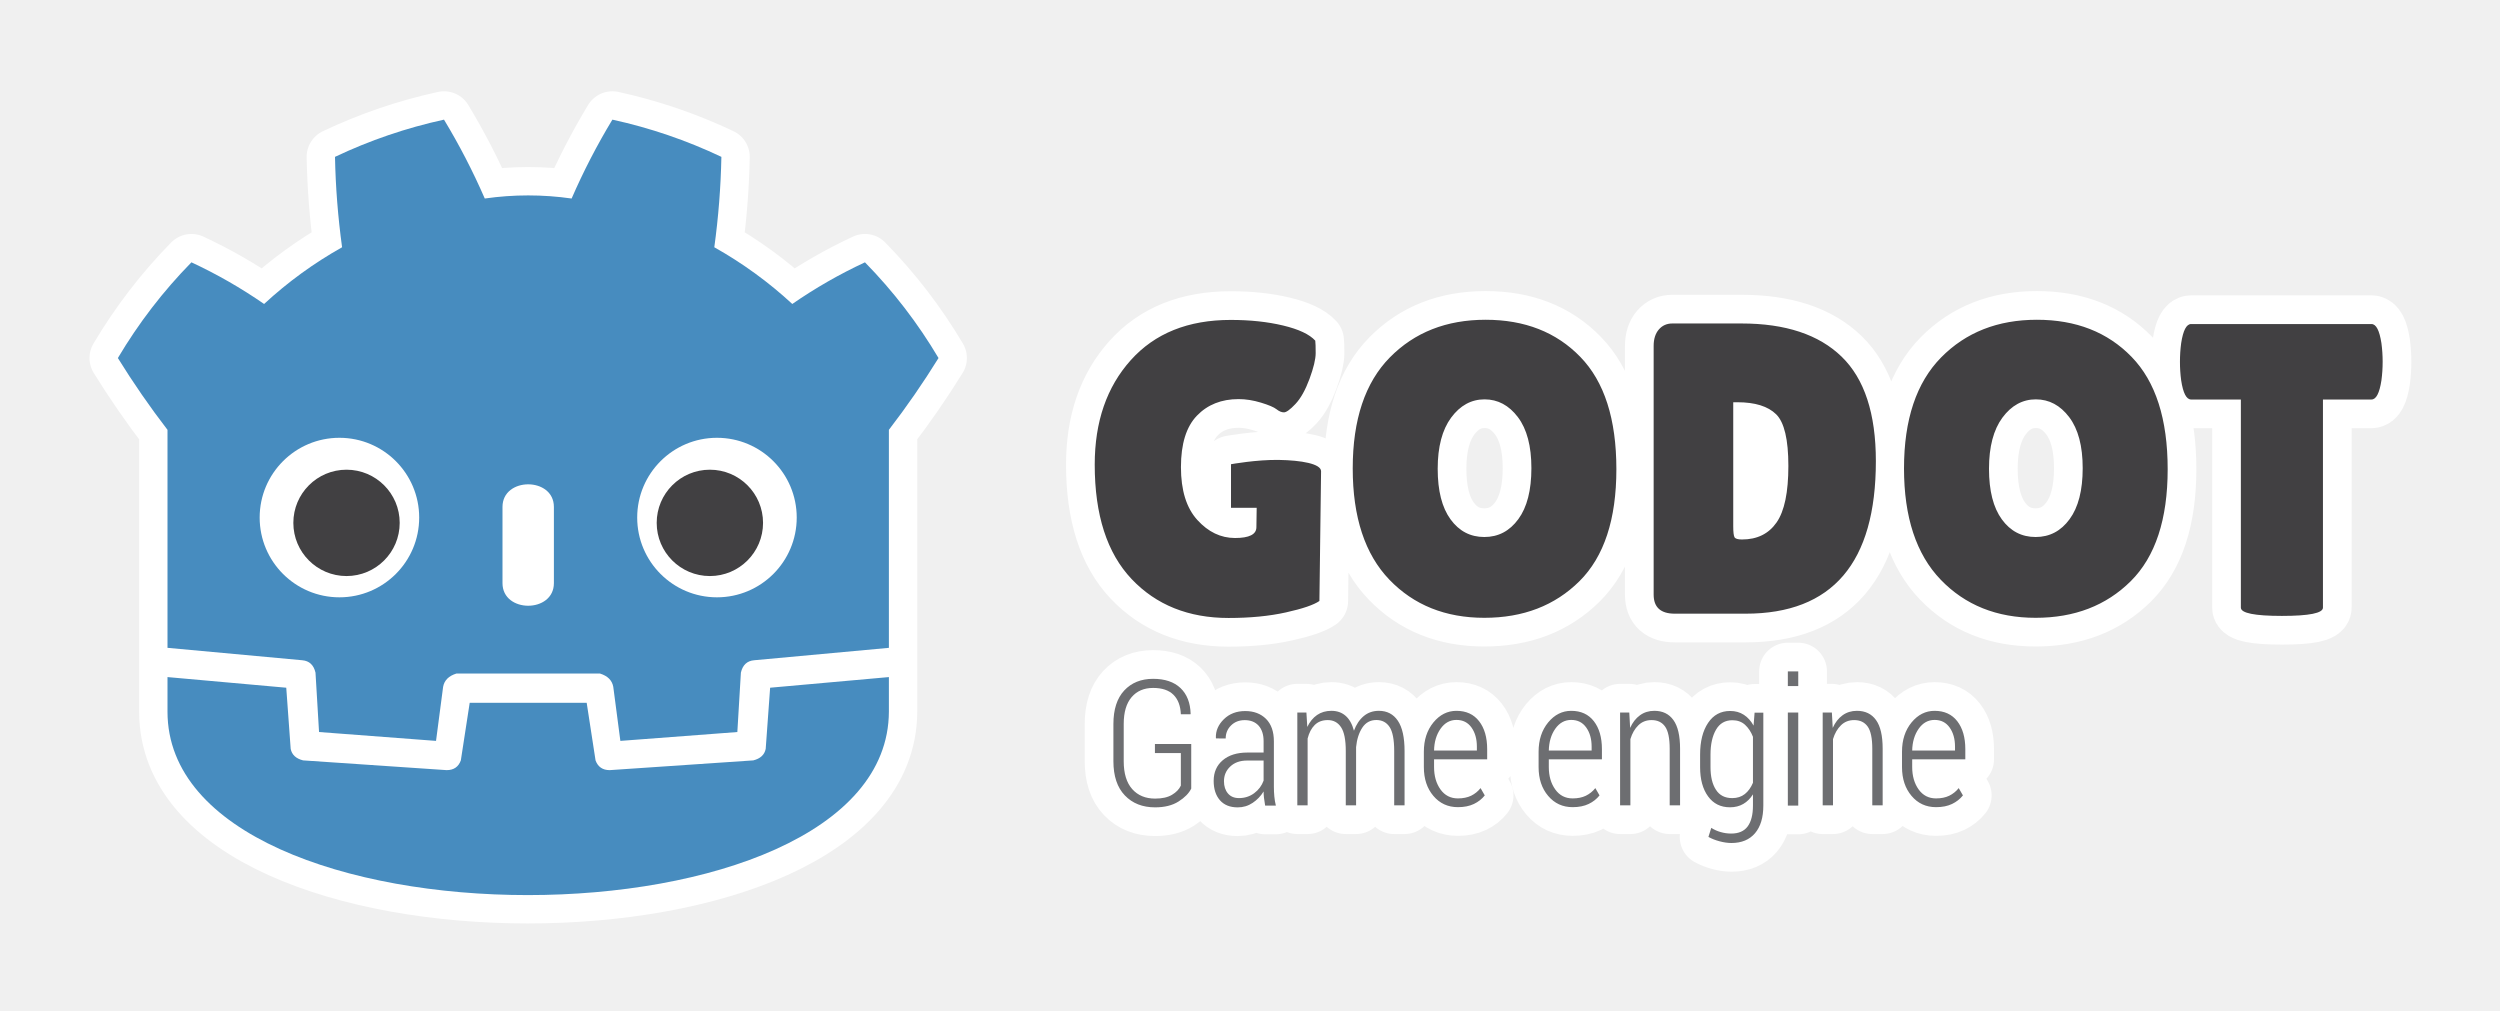
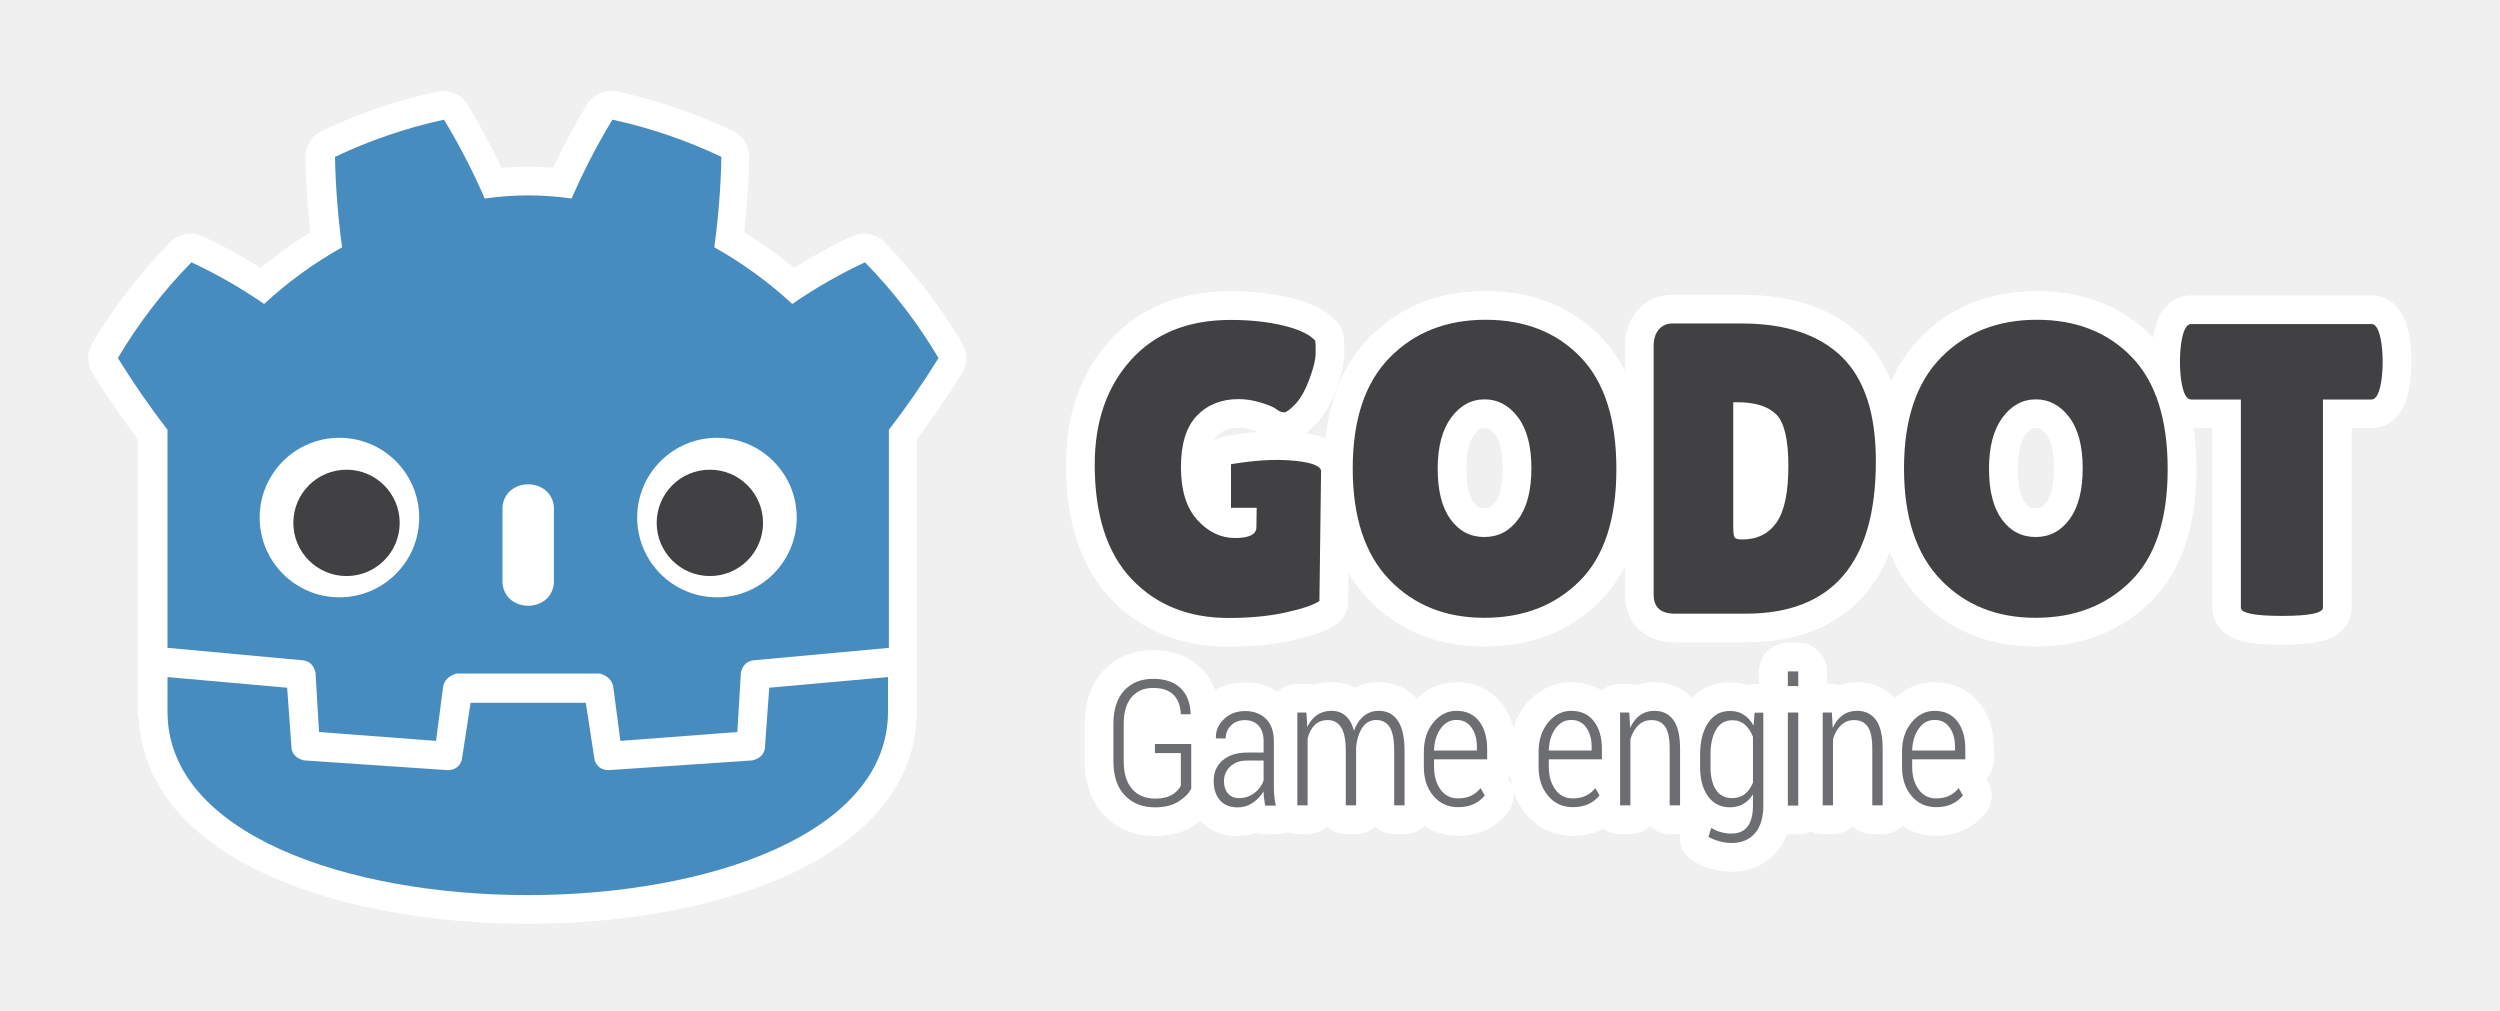
<svg xmlns="http://www.w3.org/2000/svg" width="1024" height="414" viewBox="0 0 1024 414">
-   <path stroke="#fff" stroke-width="23.5" stroke-linejoin="round" d="M523.82 188.382c-9.142-.142-19.603 1.764-19.603 1.764v17.842h10.52l-.117 7.953c0 2.946-2.92 4.427-8.747 4.427-5.831 0-10.982-2.47-15.45-7.395-4.48-4.932-6.708-12.141-6.708-21.64 0-9.519 2.176-16.537 6.536-21.065 4.35-4.524 10.05-6.794 17.064-6.794 2.946 0 5.996.476 9.168 1.445 3.174.962 5.293 1.863 6.375 2.707 1.072.867 2.09 1.277 3.056 1.277.96 0 2.513-1.122 4.66-3.392 2.153-2.263 4.082-5.693 5.782-10.267 1.694-4.598 2.543-8.122 2.543-10.621 0-2.48-.054-4.19-.164-5.092-2.379-2.603-6.767-4.666-13.168-6.2-6.39-1.53-13.552-2.289-21.476-2.289-17.438 0-31.073 5.49-40.92 16.47-9.855 10.982-14.773 25.24-14.773 42.79 0 20.607 5.035 36.227 15.103 46.868 10.085 10.64 23.327 15.953 39.743 15.953 8.827 0 16.664-.76 23.51-2.289 6.853-1.523 11.41-3.088 13.676-4.67l.68-53.137c0-3.087-8.149-4.488-17.29-4.645zm84.247-24.804c-5.431 0-9.98 2.496-13.671 7.47-3.672 4.98-5.517 11.969-5.517 20.963 0 9.013 1.754 15.914 5.27 20.722 3.508 4.823 8.117 7.225 13.835 7.225 5.715 0 10.358-2.432 13.924-7.313q5.351-7.293 5.353-20.884c0-9.054-1.846-16.023-5.524-20.89q-5.51-7.292-13.67-7.293m-.083 89.477c-15.9 0-28.868-5.203-38.89-15.61q-15.016-15.624-15.017-45.592c0-19.992 5.063-35.128 15.191-45.435 10.131-10.293 23.209-15.444 39.228-15.444 16.016 0 28.954 5.058 38.795 15.204 9.858 10.126 14.778 25.477 14.778 46.009 0 20.546-5.034 35.828-15.114 45.856-10.08 10.008-23.062 15.012-38.971 15.012m101.95-88.298v50.788c0 2.37.176 3.866.515 4.493.337.624 1.358.937 3.052.937 6.232 0 10.954-2.328 14.181-6.97 3.235-4.636 4.835-12.356 4.835-23.168 0-10.817-1.674-17.865-5-21.139-3.344-3.283-8.64-4.94-15.884-4.94zm-32.599 78.798V141.681c0-2.832.704-5.067 2.126-6.724 1.413-1.632 3.25-2.461 5.521-2.461h28.357c17.994 0 31.664 4.54 40.994 13.597 9.347 9.054 14.02 23.31 14.02 42.784 0 41.66-17.778 62.486-53.326 62.486h-29.03c-5.769 0-8.662-2.597-8.662-7.808m156.544-79.977c-5.432 0-9.994 2.496-13.678 7.47q-5.507 7.471-5.508 20.963c0 9.013 1.758 15.914 5.262 20.722 3.505 4.823 8.119 7.225 13.837 7.225 5.717 0 10.363-2.432 13.924-7.313q5.354-7.293 5.355-20.884c0-9.054-1.843-16.023-5.522-20.89-3.68-4.861-8.23-7.293-13.67-7.293m-.087 89.477q-23.86 0-38.88-15.61-15.03-15.624-15.03-45.592c0-19.992 5.065-35.128 15.191-45.435 10.139-10.293 23.209-15.444 39.233-15.444 16.02 0 28.946 5.058 38.8 15.204 9.85 10.126 14.772 25.477 14.772 46.009 0 20.546-5.037 35.828-15.115 45.856-10.076 10.008-23.07 15.012-38.971 15.012m117.69-4.17c0 2.251-5.597 3.392-16.809 3.392-11.202 0-16.815-1.141-16.815-3.392v-85.248h-20.371c-1.928 0-3.286-2.597-4.077-7.818a56 56 0 0 1-.501-7.636c0-2.592.162-5.146.501-7.636.79-5.205 2.15-7.823 4.077-7.823h73.864c1.924 0 3.277 2.617 4.078 7.823.333 2.49.505 5.043.505 7.636 0 2.608-.172 5.152-.505 7.637-.8 5.22-2.154 7.817-4.078 7.817h-19.87z" />
-   <path fill="#414042" d="M523.82 188.382c-9.142-.142-19.603 1.764-19.603 1.764v17.842h10.52l-.117 7.953c0 2.946-2.92 4.427-8.747 4.427-5.831 0-10.982-2.47-15.45-7.395-4.48-4.932-6.708-12.141-6.708-21.64 0-9.519 2.176-16.537 6.536-21.065 4.35-4.524 10.05-6.794 17.064-6.794 2.946 0 5.996.476 9.168 1.445 3.174.962 5.293 1.863 6.375 2.707 1.072.867 2.09 1.277 3.056 1.277.96 0 2.513-1.122 4.66-3.392 2.153-2.263 4.082-5.693 5.782-10.267 1.694-4.598 2.543-8.122 2.543-10.621 0-2.48-.054-4.19-.164-5.092-2.379-2.603-6.767-4.666-13.168-6.2-6.39-1.53-13.552-2.289-21.476-2.289-17.438 0-31.073 5.49-40.92 16.47-9.855 10.982-14.773 25.24-14.773 42.79 0 20.607 5.035 36.227 15.103 46.868 10.085 10.64 23.327 15.953 39.743 15.953 8.827 0 16.664-.76 23.51-2.289 6.853-1.523 11.41-3.088 13.676-4.67l.68-53.137c0-3.087-8.149-4.488-17.29-4.645m84.247-24.804c-5.431 0-9.98 2.496-13.671 7.47-3.672 4.98-5.517 11.969-5.517 20.963 0 9.013 1.754 15.914 5.27 20.722 3.508 4.823 8.117 7.225 13.835 7.225 5.715 0 10.358-2.432 13.924-7.313q5.351-7.293 5.353-20.884c0-9.054-1.846-16.023-5.524-20.89q-5.51-7.292-13.67-7.293m-.083 89.477c-15.9 0-28.868-5.203-38.89-15.61q-15.016-15.624-15.017-45.592c0-19.992 5.063-35.128 15.191-45.435 10.131-10.293 23.209-15.444 39.228-15.444 16.016 0 28.954 5.058 38.795 15.204 9.858 10.126 14.778 25.477 14.778 46.009 0 20.546-5.034 35.828-15.114 45.856-10.08 10.008-23.062 15.012-38.971 15.012m101.95-88.298v50.788c0 2.37.176 3.866.515 4.493.337.624 1.358.937 3.052.937 6.232 0 10.954-2.328 14.181-6.97 3.235-4.636 4.835-12.356 4.835-23.168 0-10.817-1.674-17.865-5-21.139-3.344-3.283-8.64-4.94-15.884-4.94zm-32.599 78.798V141.681c0-2.832.704-5.067 2.126-6.724 1.413-1.632 3.25-2.461 5.521-2.461h28.357c17.994 0 31.664 4.54 40.994 13.597 9.347 9.054 14.02 23.31 14.02 42.784 0 41.66-17.778 62.486-53.326 62.486h-29.03c-5.769 0-8.662-2.597-8.662-7.808m156.544-79.977c-5.432 0-9.994 2.496-13.678 7.47q-5.507 7.471-5.508 20.963c0 9.013 1.758 15.914 5.262 20.722 3.505 4.823 8.119 7.225 13.837 7.225 5.717 0 10.363-2.432 13.924-7.313q5.354-7.293 5.355-20.884c0-9.054-1.843-16.023-5.522-20.89-3.68-4.861-8.23-7.293-13.67-7.293m-.087 89.477q-23.86 0-38.88-15.61-15.03-15.624-15.03-45.592c0-19.992 5.065-35.128 15.191-45.435 10.139-10.293 23.209-15.444 39.233-15.444 16.02 0 28.946 5.058 38.8 15.204 9.85 10.126 14.772 25.477 14.772 46.009 0 20.546-5.037 35.828-15.115 45.856-10.076 10.008-23.07 15.012-38.971 15.012m117.69-4.17c0 2.251-5.597 3.392-16.809 3.392-11.202 0-16.815-1.141-16.815-3.392v-85.248h-20.371c-1.928 0-3.286-2.597-4.077-7.818a56 56 0 0 1-.501-7.636c0-2.592.162-5.146.501-7.636.79-5.205 2.15-7.823 4.077-7.823h73.864c1.924 0 3.277 2.617 4.078 7.823.333 2.49.505 5.043.505 7.636 0 2.608-.172 5.152-.505 7.637-.8 5.22-2.154 7.817-4.078 7.817h-19.87z" />
-   <path stroke="#fff" stroke-width="23.5" stroke-linejoin="round" d="M487.93 322.997c-.94 1.926-2.664 3.691-5.188 5.289-2.52 1.607-5.722 2.406-9.611 2.406-5.132 0-9.259-1.617-12.394-4.887-3.122-3.243-4.686-7.92-4.686-14.022V296.57c0-5.97 1.473-10.548 4.431-13.743 2.95-3.17 6.903-4.78 11.84-4.78 4.824 0 8.564 1.27 11.212 3.781 2.639 2.519 4.025 6.038 4.146 10.532l-.066.2h-3.94c-.14-3.443-1.14-6.101-3.022-7.979-1.871-1.861-4.655-2.803-8.33-2.803-3.72 0-6.668 1.259-8.823 3.785-2.15 2.518-3.224 6.17-3.224 10.968v15.301q.001 7.462 3.476 11.382c2.316 2.592 5.438 3.892 9.38 3.892 2.876 0 5.19-.51 6.92-1.554 1.738-1.028 2.942-2.285 3.624-3.775V308.45h-10.618v-3.704h14.873zm19.557 3.902c2.336 0 4.416-.661 6.232-2.01 1.82-1.353 3.096-3.063 3.852-5.146v-8.224h-6.756q-4.31 0-6.896 2.442c-1.726 1.617-2.581 3.637-2.581 6.037 0 2.03.534 3.696 1.616 4.981 1.08 1.289 2.59 1.92 4.533 1.92m10.715 3.068a99 99 0 0 1-.48-3.225 22 22 0 0 1-.15-2.562 14.9 14.9 0 0 1-4.483 4.675c-1.836 1.236-3.878 1.848-6.128 1.848-3.147 0-5.567-.975-7.28-2.927-1.702-1.96-2.563-4.6-2.563-7.936 0-3.523 1.237-6.35 3.72-8.448 2.48-2.098 5.85-3.147 10.09-3.147h6.643v-4.672c0-2.686-.686-4.802-2.032-6.331-1.375-1.51-3.264-2.275-5.701-2.275-2.268 0-4.139.722-5.608 2.182-1.463 1.45-2.19 3.224-2.19 5.337l-3.944-.035-.07-.206c-.11-2.866.973-5.4 3.261-7.646 2.279-2.24 5.203-3.352 8.761-3.352 3.517 0 6.347 1.069 8.509 3.2q3.224 3.227 3.226 9.21v18.645c0 1.358.064 2.677.183 3.936a25 25 0 0 0 .627 3.729zm16.905-38.108.36 5.9c1-2.112 2.339-3.739 3.998-4.896q2.498-1.711 5.874-1.711c2.296 0 4.232.668 5.794 2.02 1.562 1.347 2.714 3.387 3.446 6.127.938-2.529 2.264-4.528 3.986-5.975 1.722-1.45 3.812-2.172 6.23-2.172 3.335 0 5.923 1.35 7.755 4.05 1.841 2.705 2.759 6.856 2.759 12.464v22.207h-4.246v-22.28c0-4.663-.645-7.946-1.9-9.834-1.261-1.89-3.071-2.842-5.41-2.842-2.462 0-4.384 1.04-5.767 3.152-1.375 2.112-2.223 4.754-2.531 7.945v23.86h-4.224v-22.258c0-4.554-.639-7.812-1.945-9.759-1.299-1.946-3.107-2.912-5.427-2.912-2.218 0-4.013.677-5.358 2.02-1.353 1.349-2.315 3.195-2.899 5.538v27.369h-4.22v-38.014zm61.457 3.021q-3.966 0-6.517 3.613c-1.705 2.415-2.585 5.392-2.656 8.938h17.537v-1.626c0-3.137-.736-5.75-2.21-7.822-1.482-2.075-3.53-3.103-6.154-3.103m.598 35.735c-4.099 0-7.451-1.543-10.055-4.621q-3.895-4.61-3.896-11.793v-6.313c0-4.798 1.303-8.798 3.912-11.979 2.616-3.167 5.758-4.75 9.441-4.75 3.983 0 7.068 1.413 9.27 4.246q3.313 4.257 3.312 11.434v4.171H587.39v3.162c0 3.68.882 6.744 2.635 9.19 1.757 2.45 4.144 3.666 7.136 3.666 2.077 0 3.888-.367 5.396-1.089a11.1 11.1 0 0 0 3.877-3.132l1.728 2.99c-1.148 1.456-2.634 2.633-4.45 3.505-1.811.868-4 1.312-6.551 1.312m46.411-35.734q-3.976 0-6.528 3.613-2.54 3.62-2.652 8.938h17.54v-1.626c0-3.137-.733-5.75-2.216-7.822-1.475-2.075-3.52-3.103-6.144-3.103m.593 35.735c-4.1 0-7.446-1.543-10.045-4.621q-3.91-4.61-3.91-11.793v-6.313c0-4.798 1.309-8.798 3.913-11.979 2.623-3.167 5.766-4.75 9.45-4.75 3.975 0 7.072 1.413 9.27 4.246 2.2 2.837 3.304 6.65 3.304 11.434v4.171h-21.755v3.162q0 5.52 2.647 9.19c1.747 2.45 4.124 3.666 7.125 3.666 2.087 0 3.888-.367 5.392-1.089a11.2 11.2 0 0 0 3.894-3.132l1.717 2.99c-1.15 1.456-2.633 2.633-4.451 3.505-1.81.868-3.997 1.312-6.55 1.312m23.189-38.755.345 6.284c1.014-2.23 2.353-3.962 4.034-5.166 1.667-1.21 3.63-1.824 5.887-1.824 3.396 0 5.998 1.256 7.804 3.78 1.826 2.518 2.73 6.434 2.73 11.749v23.191h-4.249V306.72c0-4.343-.636-7.377-1.9-9.137-1.258-1.76-3.107-2.636-5.513-2.636-2.158 0-3.968.701-5.419 2.126-1.457 1.412-2.543 3.294-3.267 5.666v27.134h-4.219V291.86zm33.27 22.395c0 3.858.73 6.926 2.213 9.208 1.465 2.304 3.695 3.443 6.671 3.443 2.04 0 3.757-.544 5.167-1.657 1.405-1.113 2.514-2.662 3.336-4.627V301.79c-.79-2.025-1.874-3.66-3.244-4.92-1.368-1.24-3.102-1.863-5.186-1.863-2.97 0-5.216 1.294-6.708 3.891-1.502 2.603-2.25 5.995-2.25 10.161zm-4.262-5.195c0-5.386 1.088-9.714 3.274-12.975 2.169-3.245 5.187-4.871 9.03-4.871 2.134 0 4.007.52 5.607 1.564 1.603 1.024 2.928 2.523 3.992 4.43l.412-5.287h3.581v38.048c0 4.871-1.13 8.646-3.4 11.317-2.271 2.66-5.499 4.009-9.666 4.009-1.5 0-3.11-.235-4.832-.691-1.724-.456-3.252-1.054-4.59-1.805l1.168-3.704a14.1 14.1 0 0 0 3.831 1.716 15.2 15.2 0 0 0 4.352.616q4.536-.001 6.71-2.905c1.452-1.961 2.18-4.798 2.18-8.553v-4.597c-1.079 1.71-2.402 3.024-3.97 3.93-1.563.912-3.39 1.368-5.448 1.368-3.818 0-6.814-1.496-8.976-4.486-2.167-2.983-3.255-6.965-3.255-11.93zm40.2 20.916h-4.266V291.86h4.266zm0-48.968h-4.266v-6.005h4.266zm13.774 10.852.346 6.284c1.016-2.23 2.35-3.962 4.027-5.166 1.677-1.21 3.643-1.824 5.89-1.824 3.397 0 6.01 1.256 7.82 3.78 1.821 2.518 2.717 6.434 2.717 11.749v23.191h-4.248V306.72c0-4.343-.635-7.377-1.897-9.137-1.268-1.76-3.103-2.636-5.517-2.636-2.157 0-3.962.701-5.412 2.126-1.455 1.412-2.545 3.294-3.266 5.666v27.134h-4.224V291.86zm42.074 3.021q-3.978 0-6.518 3.613-2.547 3.62-2.66 8.938h17.54v-1.626c0-3.137-.731-5.75-2.21-7.822-1.476-2.075-3.525-3.103-6.152-3.103m.602 35.735c-4.11 0-7.456-1.543-10.048-4.621q-3.903-4.61-3.903-11.793v-6.313c0-4.798 1.302-8.798 3.91-11.979q3.924-4.75 9.439-4.75c3.978 0 7.077 1.413 9.283 4.246 2.197 2.837 3.3 6.65 3.3 11.434v4.171h-21.76v3.162c0 3.68.887 6.744 2.642 9.19 1.754 2.45 4.133 3.666 7.137 3.666 2.08 0 3.88-.367 5.382-1.089a11.16 11.16 0 0 0 3.897-3.132l1.725 2.99c-1.156 1.456-2.64 2.633-4.454 3.505-1.81.868-3.998 1.312-6.55 1.312" />
-   <path fill="#6d6e71" d="M487.93 322.997c-.94 1.926-2.664 3.691-5.188 5.289-2.52 1.607-5.722 2.406-9.611 2.406-5.132 0-9.259-1.617-12.394-4.887-3.122-3.243-4.686-7.92-4.686-14.022V296.57c0-5.97 1.473-10.548 4.431-13.743 2.95-3.17 6.903-4.78 11.84-4.78 4.824 0 8.564 1.27 11.212 3.781 2.639 2.519 4.025 6.038 4.146 10.532l-.066.2h-3.94c-.14-3.443-1.14-6.101-3.022-7.979-1.871-1.861-4.655-2.803-8.33-2.803-3.72 0-6.668 1.259-8.823 3.785-2.15 2.518-3.224 6.17-3.224 10.968v15.301q.001 7.462 3.476 11.382c2.316 2.592 5.438 3.892 9.38 3.892 2.876 0 5.19-.51 6.92-1.554 1.738-1.028 2.942-2.285 3.624-3.775V308.45h-10.618v-3.704h14.873zm19.557 3.902c2.336 0 4.416-.661 6.232-2.01 1.82-1.353 3.096-3.063 3.852-5.146v-8.224h-6.756q-4.31 0-6.896 2.442c-1.726 1.617-2.581 3.637-2.581 6.037 0 2.03.534 3.696 1.616 4.981 1.08 1.289 2.59 1.92 4.533 1.92m10.715 3.068a99 99 0 0 1-.48-3.225 22 22 0 0 1-.15-2.562 14.9 14.9 0 0 1-4.483 4.675c-1.836 1.236-3.878 1.848-6.128 1.848-3.147 0-5.567-.975-7.28-2.927-1.702-1.96-2.563-4.6-2.563-7.936 0-3.523 1.237-6.35 3.72-8.448 2.48-2.098 5.85-3.147 10.09-3.147h6.643v-4.672c0-2.686-.686-4.802-2.032-6.331-1.375-1.51-3.264-2.275-5.701-2.275-2.268 0-4.139.722-5.608 2.182-1.463 1.45-2.19 3.224-2.19 5.337l-3.944-.035-.07-.206c-.11-2.866.973-5.4 3.261-7.646 2.279-2.24 5.203-3.352 8.761-3.352 3.517 0 6.347 1.069 8.509 3.2q3.224 3.227 3.226 9.21v18.645c0 1.358.064 2.677.183 3.936a25 25 0 0 0 .627 3.729zm16.905-38.108.36 5.9c1-2.112 2.339-3.739 3.998-4.896q2.498-1.711 5.874-1.711c2.296 0 4.232.668 5.794 2.02 1.562 1.347 2.714 3.387 3.446 6.127.938-2.529 2.264-4.528 3.986-5.975 1.722-1.45 3.812-2.172 6.23-2.172 3.335 0 5.923 1.35 7.755 4.05 1.841 2.705 2.759 6.856 2.759 12.464v22.207h-4.246v-22.28c0-4.663-.645-7.946-1.9-9.834-1.261-1.89-3.071-2.842-5.41-2.842-2.462 0-4.384 1.04-5.767 3.152-1.375 2.112-2.223 4.754-2.531 7.945v23.86h-4.224v-22.258c0-4.554-.639-7.812-1.945-9.759-1.299-1.946-3.107-2.912-5.427-2.912-2.218 0-4.013.677-5.358 2.02-1.353 1.349-2.315 3.195-2.899 5.538v27.369h-4.22v-38.014zm61.457 3.021q-3.966 0-6.517 3.613c-1.705 2.415-2.585 5.392-2.656 8.938h17.537v-1.626c0-3.137-.736-5.75-2.21-7.822-1.482-2.075-3.53-3.103-6.154-3.103m.598 35.735c-4.099 0-7.451-1.543-10.055-4.621q-3.895-4.61-3.896-11.793v-6.313c0-4.798 1.303-8.798 3.912-11.979 2.616-3.167 5.758-4.75 9.441-4.75 3.983 0 7.068 1.413 9.27 4.246q3.313 4.257 3.312 11.434v4.171H587.39v3.162c0 3.68.882 6.744 2.635 9.19 1.757 2.45 4.144 3.666 7.136 3.666 2.077 0 3.888-.367 5.396-1.089a11.1 11.1 0 0 0 3.877-3.132l1.728 2.99c-1.148 1.456-2.634 2.633-4.45 3.505-1.811.868-4 1.312-6.551 1.312m46.411-35.734q-3.976 0-6.528 3.613-2.54 3.62-2.652 8.938h17.54v-1.626c0-3.137-.733-5.75-2.216-7.822-1.475-2.075-3.52-3.103-6.144-3.103m.593 35.735c-4.1 0-7.446-1.543-10.045-4.621q-3.91-4.61-3.91-11.793v-6.313c0-4.798 1.309-8.798 3.913-11.979 2.623-3.167 5.766-4.75 9.45-4.75 3.975 0 7.072 1.413 9.27 4.246 2.2 2.837 3.304 6.65 3.304 11.434v4.171h-21.755v3.162q0 5.52 2.647 9.19c1.747 2.45 4.124 3.666 7.125 3.666 2.087 0 3.888-.367 5.392-1.089a11.2 11.2 0 0 0 3.894-3.132l1.717 2.99c-1.15 1.456-2.633 2.633-4.451 3.505-1.81.868-3.997 1.312-6.55 1.312m23.189-38.755.345 6.284c1.014-2.23 2.353-3.962 4.034-5.166 1.667-1.21 3.63-1.824 5.887-1.824 3.396 0 5.998 1.256 7.804 3.78 1.826 2.518 2.73 6.434 2.73 11.749v23.191h-4.249V306.72c0-4.343-.636-7.377-1.9-9.137-1.258-1.76-3.107-2.636-5.513-2.636-2.158 0-3.968.701-5.419 2.126-1.457 1.412-2.543 3.294-3.267 5.666v27.134h-4.219V291.86zm33.27 22.395c0 3.858.73 6.926 2.213 9.208 1.465 2.304 3.695 3.443 6.671 3.443 2.04 0 3.757-.544 5.167-1.657 1.405-1.113 2.514-2.662 3.336-4.627V301.79c-.79-2.025-1.874-3.66-3.244-4.92-1.368-1.24-3.102-1.863-5.186-1.863-2.97 0-5.216 1.294-6.708 3.891-1.502 2.603-2.25 5.995-2.25 10.161zm-4.262-5.195c0-5.386 1.088-9.714 3.274-12.975 2.169-3.245 5.187-4.871 9.03-4.871 2.134 0 4.007.52 5.607 1.564 1.603 1.024 2.928 2.523 3.992 4.43l.412-5.287h3.581v38.048c0 4.871-1.13 8.646-3.4 11.317-2.271 2.66-5.499 4.009-9.666 4.009-1.5 0-3.11-.235-4.832-.691-1.724-.456-3.252-1.054-4.59-1.805l1.168-3.704a14.1 14.1 0 0 0 3.831 1.716 15.2 15.2 0 0 0 4.352.616q4.536-.001 6.71-2.905c1.452-1.961 2.18-4.798 2.18-8.553v-4.597c-1.079 1.71-2.402 3.024-3.97 3.93-1.563.912-3.39 1.368-5.448 1.368-3.818 0-6.814-1.496-8.976-4.486-2.167-2.983-3.255-6.965-3.255-11.93zm40.2 20.916h-4.266V291.86h4.266zm0-48.968h-4.266v-6.005h4.266zm13.774 10.852.346 6.284c1.016-2.23 2.35-3.962 4.027-5.166 1.677-1.21 3.643-1.824 5.89-1.824 3.397 0 6.01 1.256 7.82 3.78 1.821 2.518 2.717 6.434 2.717 11.749v23.191h-4.248V306.72c0-4.343-.635-7.377-1.897-9.137-1.268-1.76-3.103-2.636-5.517-2.636-2.157 0-3.962.701-5.412 2.126-1.455 1.412-2.545 3.294-3.266 5.666v27.134h-4.224V291.86zm42.074 3.021q-3.978 0-6.518 3.613-2.547 3.62-2.66 8.938h17.54v-1.626c0-3.137-.731-5.75-2.21-7.822-1.476-2.075-3.525-3.103-6.152-3.103m.602 35.735c-4.11 0-7.456-1.543-10.048-4.621q-3.903-4.61-3.903-11.793v-6.313c0-4.798 1.302-8.798 3.91-11.979q3.924-4.75 9.439-4.75c3.978 0 7.077 1.413 9.283 4.246 2.197 2.837 3.3 6.65 3.3 11.434v4.171h-21.76v3.162c0 3.68.887 6.744 2.642 9.19 1.754 2.45 4.133 3.666 7.137 3.666 2.08 0 3.88-.367 5.382-1.089a11.16 11.16 0 0 0 3.897-3.132l1.725 2.99c-1.156 1.456-2.64 2.633-4.454 3.505-1.81.868-3.998 1.312-6.55 1.312" />
-   <g transform="scale(.363) translate(84 58)">
-     <g fill="#fff">
-       <path d="M105 673v33q407 354 814 0v-33z" />
-       <path d="M105 745c0 276 813 276 814 0V427q30-39 56-81-35-59-83-108-43 20-82 47-40-37-88-64 7-51 8-102-59-28-123-42-26 43-46 89-49-7-98 0-20-46-46-89-64 14-123 42 1 51 8 102-48 27-88 64-39-27-82-47-48 49-83 108 26 42 56 81v318z" fill="none" stroke="#fff" stroke-width="64" stroke-linejoin="round" />
-       <path d="m105 673 152 14q12 1 15 14l4 67 132 10 8-61q2-11 15-15h162q13 4 15 15l8 61 132-10 4-67q3-13 15-14l152-14V427q30-39 56-81-35-59-83-108-43 20-82 47-40-37-88-64 7-51 8-102-59-28-123-42-26 43-46 89-49-7-98 0-20-46-46-89-64 14-123 42 1 51 8 102-48 27-88 64-39-27-82-47-48 49-83 108 26 42 56 81zm0 33v39c0 276 813 276 814 0v-39l-134 12-5 69q-2 10-14 13l-162 11q-12 0-16-11l-10-65H446l-10 65q-4 11-16 11l-162-11q-12-3-14-13l-5-69z" fill="#478cbf" />
-       <path d="M483 600c0 34 58 34 58 0v-86c0-34-58-34-58 0z" />
-       <circle cx="725" cy="526" r="90" />
-       <circle cx="299" cy="526" r="90" />
-     </g>
-     <g fill="#414042">
-       <circle cx="307" cy="532" r="60" />
-       <circle cx="717" cy="532" r="60" />
-     </g>
+   <path stroke="#fff" stroke-width="23.5" stroke-linejoin="round" d="M523.82 188.382c-9.142-.142-19.603 1.764-19.603 1.764v17.842h10.52l-.117 7.953c0 2.946-2.92 4.427-8.747 4.427-5.831 0-10.982-2.47-15.45-7.395-4.48-4.932-6.708-12.141-6.708-21.64 0-9.519 2.176-16.537 6.536-21.065 4.35-4.524 10.05-6.794 17.064-6.794 2.946 0 5.996.476 9.168 1.445 3.174.962 5.293 1.863 6.375 2.707 1.072.867 2.09 1.277 3.056 1.277.96 0 2.513-1.122 4.66-3.392 2.153-2.263 4.082-5.693 5.782-10.267 1.694-4.598 2.543-8.122 2.543-10.621 0-2.48-.054-4.19-.164-5.092-2.379-2.603-6.767-4.666-13.168-6.2-6.39-1.53-13.552-2.289-21.476-2.289-17.438 0-31.073 5.49-40.92 16.47-9.855 10.982-14.773 25.24-14.773 42.79 0 20.607 5.035 36.227 15.103 46.868 10.085 10.64 23.327 15.953 39.743 15.953 8.827 0 16.664-.76 23.51-2.289 6.853-1.523 11.41-3.088 13.676-4.67l.68-53.137c0-3.087-8.149-4.488-17.29-4.645zm84.247-24.804c-5.431 0-9.98 2.496-13.671 7.47-3.672 4.98-5.517 11.969-5.517 20.963 0 9.013 1.754 15.914 5.27 20.722 3.508 4.823 8.117 7.225 13.835 7.225 5.715 0 10.358-2.432 13.924-7.313 3.566-4.862 5.353-11.823 5.353-20.884 0-9.054-1.846-16.023-5.524-20.89-3.674-4.861-8.23-7.293-13.67-7.293m-.083 89.477c-15.9 0-28.868-5.203-38.89-15.61-10.01-10.416-15.017-25.614-15.017-45.592 0-19.992 5.063-35.128 15.191-45.435 10.131-10.293 23.209-15.444 39.228-15.444 16.016 0 28.954 5.058 38.795 15.204 9.858 10.126 14.778 25.477 14.778 46.009 0 20.546-5.034 35.828-15.114 45.856-10.08 10.008-23.062 15.012-38.971 15.012m101.95-88.298v50.788c0 2.37.176 3.866.515 4.493.337.624 1.358.937 3.052.937 6.232 0 10.954-2.328 14.181-6.97 3.235-4.636 4.835-12.356 4.835-23.168 0-10.817-1.674-17.865-5-21.139-3.344-3.283-8.64-4.94-15.884-4.94zm-32.599 78.798V141.681c0-2.832.704-5.067 2.126-6.724 1.413-1.632 3.25-2.461 5.521-2.461h28.357c17.994 0 31.664 4.54 40.994 13.597 9.347 9.054 14.02 23.31 14.02 42.784 0 41.66-17.778 62.486-53.326 62.486h-29.03c-5.769 0-8.662-2.597-8.662-7.808m156.544-79.977c-5.432 0-9.994 2.496-13.678 7.47-3.67 4.98-5.508 11.969-5.508 20.963 0 9.013 1.758 15.914 5.262 20.722 3.505 4.823 8.119 7.225 13.837 7.225 5.717 0 10.363-2.432 13.924-7.313 3.568-4.862 5.355-11.823 5.355-20.884 0-9.054-1.843-16.023-5.522-20.89-3.68-4.861-8.23-7.293-13.67-7.293m-.087 89.477c-15.907 0-28.866-5.203-38.88-15.61-10.021-10.416-15.03-25.614-15.03-45.592 0-19.992 5.065-35.128 15.191-45.435 10.139-10.293 23.209-15.444 39.233-15.444 16.02 0 28.946 5.058 38.8 15.204 9.85 10.126 14.772 25.477 14.772 46.009 0 20.546-5.037 35.828-15.115 45.856-10.076 10.008-23.07 15.012-38.971 15.012m117.69-4.17c0 2.251-5.597 3.392-16.809 3.392-11.202 0-16.815-1.141-16.815-3.392v-85.248h-20.371c-1.928 0-3.286-2.597-4.077-7.818a56.267 56.267 0 0 1-.501-7.636c0-2.592.162-5.146.501-7.636.79-5.205 2.15-7.823 4.077-7.823h73.864c1.924 0 3.277 2.617 4.078 7.823.333 2.49.505 5.043.505 7.636 0 2.608-.172 5.152-.505 7.637-.8 5.22-2.154 7.817-4.078 7.817h-19.87z" />
+   <path fill="#414042" d="M523.82 188.382c-9.142-.142-19.603 1.764-19.603 1.764v17.842h10.52l-.117 7.953c0 2.946-2.92 4.427-8.747 4.427-5.831 0-10.982-2.47-15.45-7.395-4.48-4.932-6.708-12.141-6.708-21.64 0-9.519 2.176-16.537 6.536-21.065 4.35-4.524 10.05-6.794 17.064-6.794 2.946 0 5.996.476 9.168 1.445 3.174.962 5.293 1.863 6.375 2.707 1.072.867 2.09 1.277 3.056 1.277.96 0 2.513-1.122 4.66-3.392 2.153-2.263 4.082-5.693 5.782-10.267 1.694-4.598 2.543-8.122 2.543-10.621 0-2.48-.054-4.19-.164-5.092-2.379-2.603-6.767-4.666-13.168-6.2-6.39-1.53-13.552-2.289-21.476-2.289-17.438 0-31.073 5.49-40.92 16.47-9.855 10.982-14.773 25.24-14.773 42.79 0 20.607 5.035 36.227 15.103 46.868 10.085 10.64 23.327 15.953 39.743 15.953 8.827 0 16.664-.76 23.51-2.289 6.853-1.523 11.41-3.088 13.676-4.67l.68-53.137c0-3.087-8.149-4.488-17.29-4.645zm84.247-24.804c-5.431 0-9.98 2.496-13.671 7.47-3.672 4.98-5.517 11.969-5.517 20.963 0 9.013 1.754 15.914 5.27 20.722 3.508 4.823 8.117 7.225 13.835 7.225 5.715 0 10.358-2.432 13.924-7.313 3.566-4.862 5.353-11.823 5.353-20.884 0-9.054-1.846-16.023-5.524-20.89-3.674-4.861-8.23-7.293-13.67-7.293m-.083 89.477c-15.9 0-28.868-5.203-38.89-15.61-10.01-10.416-15.017-25.614-15.017-45.592 0-19.992 5.063-35.128 15.191-45.435 10.131-10.293 23.209-15.444 39.228-15.444 16.016 0 28.954 5.058 38.795 15.204 9.858 10.126 14.778 25.477 14.778 46.009 0 20.546-5.034 35.828-15.114 45.856-10.08 10.008-23.062 15.012-38.971 15.012m101.95-88.298v50.788c0 2.37.176 3.866.515 4.493.337.624 1.358.937 3.052.937 6.232 0 10.954-2.328 14.181-6.97 3.235-4.636 4.835-12.356 4.835-23.168 0-10.817-1.674-17.865-5-21.139-3.344-3.283-8.64-4.94-15.884-4.94zm-32.599 78.798V141.681c0-2.832.704-5.067 2.126-6.724 1.413-1.632 3.25-2.461 5.521-2.461h28.357c17.994 0 31.664 4.54 40.994 13.597 9.347 9.054 14.02 23.31 14.02 42.784 0 41.66-17.778 62.486-53.326 62.486h-29.03c-5.769 0-8.662-2.597-8.662-7.808m156.544-79.977c-5.432 0-9.994 2.496-13.678 7.47-3.67 4.98-5.508 11.969-5.508 20.963 0 9.013 1.758 15.914 5.262 20.722 3.505 4.823 8.119 7.225 13.837 7.225 5.717 0 10.363-2.432 13.924-7.313 3.568-4.862 5.355-11.823 5.355-20.884 0-9.054-1.843-16.023-5.522-20.89-3.68-4.861-8.23-7.293-13.67-7.293m-.087 89.477c-15.907 0-28.866-5.203-38.88-15.61-10.021-10.416-15.03-25.614-15.03-45.592 0-19.992 5.065-35.128 15.191-45.435 10.139-10.293 23.209-15.444 39.233-15.444 16.02 0 28.946 5.058 38.8 15.204 9.85 10.126 14.772 25.477 14.772 46.009 0 20.546-5.037 35.828-15.115 45.856-10.076 10.008-23.07 15.012-38.971 15.012m117.69-4.17c0 2.251-5.597 3.392-16.809 3.392-11.202 0-16.815-1.141-16.815-3.392v-85.248h-20.371c-1.928 0-3.286-2.597-4.077-7.818a56.267 56.267 0 0 1-.501-7.636c0-2.592.162-5.146.501-7.636.79-5.205 2.15-7.823 4.077-7.823h73.864c1.924 0 3.277 2.617 4.078 7.823.333 2.49.505 5.043.505 7.636 0 2.608-.172 5.152-.505 7.637-.8 5.22-2.154 7.817-4.078 7.817h-19.87z" />
+   <path stroke="#fff" stroke-width="23.5" stroke-linejoin="round" d="M487.93 322.997c-.94 1.926-2.664 3.691-5.188 5.289-2.52 1.607-5.722 2.406-9.611 2.406-5.132 0-9.259-1.617-12.394-4.887-3.122-3.243-4.686-7.92-4.686-14.022V296.57c0-5.97 1.473-10.548 4.431-13.743 2.95-3.17 6.903-4.78 11.84-4.78 4.824 0 8.564 1.27 11.212 3.781 2.639 2.519 4.025 6.038 4.146 10.532l-.066.2h-3.94c-.14-3.443-1.14-6.101-3.022-7.979-1.871-1.861-4.655-2.803-8.33-2.803-3.72 0-6.668 1.259-8.823 3.785-2.15 2.518-3.224 6.17-3.224 10.968v15.301c0 4.975 1.16 8.768 3.476 11.382 2.316 2.592 5.438 3.892 9.38 3.892 2.876 0 5.19-.51 6.92-1.554 1.738-1.028 2.942-2.285 3.624-3.775V308.45h-10.618v-3.704h14.873zm19.557 3.902c2.336 0 4.416-.661 6.232-2.01 1.82-1.353 3.096-3.063 3.852-5.146v-8.224h-6.756c-2.873 0-5.173.814-6.896 2.442-1.726 1.617-2.581 3.637-2.581 6.037 0 2.03.534 3.696 1.616 4.981 1.08 1.289 2.59 1.92 4.533 1.92m10.715 3.068a99.251 99.251 0 0 1-.48-3.225 21.745 21.745 0 0 1-.15-2.562 14.867 14.867 0 0 1-4.483 4.675c-1.836 1.236-3.878 1.848-6.128 1.848-3.147 0-5.567-.975-7.28-2.927-1.702-1.96-2.563-4.6-2.563-7.936 0-3.523 1.237-6.35 3.72-8.448 2.48-2.098 5.85-3.147 10.09-3.147h6.643v-4.672c0-2.686-.686-4.802-2.032-6.331-1.375-1.51-3.264-2.275-5.701-2.275-2.268 0-4.139.722-5.608 2.182-1.463 1.45-2.19 3.224-2.19 5.337l-3.944-.035-.07-.206c-.11-2.866.973-5.4 3.261-7.646 2.279-2.24 5.203-3.352 8.761-3.352 3.517 0 6.347 1.069 8.509 3.2 2.148 2.152 3.226 5.221 3.226 9.21v18.645c0 1.358.064 2.677.183 3.936a24.853 24.853 0 0 0 .627 3.729zm16.905-38.108.36 5.9c1-2.112 2.339-3.739 3.998-4.896 1.664-1.141 3.624-1.711 5.874-1.711 2.296 0 4.232.668 5.794 2.02 1.562 1.347 2.714 3.387 3.446 6.127.938-2.529 2.264-4.528 3.986-5.975 1.722-1.45 3.812-2.172 6.23-2.172 3.335 0 5.923 1.35 7.755 4.05 1.841 2.705 2.759 6.856 2.759 12.464v22.207h-4.246v-22.28c0-4.663-.645-7.946-1.9-9.834-1.261-1.89-3.071-2.842-5.41-2.842-2.462 0-4.384 1.04-5.767 3.152-1.375 2.112-2.223 4.754-2.531 7.945v23.86h-4.224v-22.258c0-4.554-.639-7.812-1.945-9.759-1.299-1.946-3.107-2.912-5.427-2.912-2.218 0-4.013.677-5.358 2.02-1.353 1.349-2.315 3.195-2.899 5.538v27.369h-4.22v-38.014zm61.457 3.021c-2.644 0-4.816 1.205-6.517 3.613-1.705 2.415-2.585 5.392-2.656 8.938h17.537v-1.626c0-3.137-.736-5.75-2.21-7.822-1.482-2.075-3.53-3.103-6.154-3.103m.598 35.735c-4.099 0-7.451-1.543-10.055-4.621-2.596-3.073-3.896-7.005-3.896-11.793v-6.313c0-4.798 1.303-8.798 3.912-11.979 2.616-3.167 5.758-4.75 9.441-4.75 3.983 0 7.068 1.413 9.27 4.246 2.209 2.837 3.312 6.65 3.312 11.434v4.171H587.39v3.162c0 3.68.882 6.744 2.635 9.19 1.757 2.45 4.144 3.666 7.136 3.666 2.077 0 3.888-.367 5.396-1.089a11.119 11.119 0 0 0 3.877-3.132l1.728 2.99c-1.148 1.456-2.634 2.633-4.45 3.505-1.811.868-4 1.312-6.551 1.312m46.411-35.734c-2.651 0-4.827 1.205-6.528 3.613-1.694 2.415-2.576 5.392-2.652 8.938h17.54v-1.626c0-3.137-.733-5.75-2.216-7.822-1.475-2.075-3.52-3.103-6.144-3.103m.593 35.735c-4.1 0-7.446-1.543-10.045-4.621-2.606-3.073-3.91-7.005-3.91-11.793v-6.313c0-4.798 1.309-8.798 3.913-11.979 2.623-3.167 5.766-4.75 9.45-4.75 3.975 0 7.072 1.413 9.27 4.246 2.2 2.837 3.304 6.65 3.304 11.434v4.171h-21.755v3.162c0 3.68.883 6.744 2.647 9.19 1.747 2.45 4.124 3.666 7.125 3.666 2.087 0 3.888-.367 5.392-1.089a11.229 11.229 0 0 0 3.894-3.132l1.717 2.99c-1.15 1.456-2.633 2.633-4.451 3.505-1.81.868-3.997 1.312-6.55 1.312m23.189-38.755.345 6.284c1.014-2.23 2.353-3.962 4.034-5.166 1.667-1.21 3.63-1.824 5.887-1.824 3.396 0 5.998 1.256 7.804 3.78 1.826 2.518 2.73 6.434 2.73 11.749v23.191h-4.249V306.72c0-4.343-.636-7.377-1.9-9.137-1.258-1.76-3.107-2.636-5.513-2.636-2.158 0-3.968.701-5.419 2.126-1.457 1.412-2.543 3.294-3.267 5.666v27.134h-4.219V291.86zm33.27 22.395c0 3.858.73 6.926 2.213 9.208 1.465 2.304 3.695 3.443 6.671 3.443 2.04 0 3.757-.544 5.167-1.657 1.405-1.113 2.514-2.662 3.336-4.627V301.79c-.79-2.025-1.874-3.66-3.244-4.92-1.368-1.24-3.102-1.863-5.186-1.863-2.97 0-5.216 1.294-6.708 3.891-1.502 2.603-2.25 5.995-2.25 10.161zm-4.262-5.195c0-5.386 1.088-9.714 3.274-12.975 2.169-3.245 5.187-4.871 9.03-4.871 2.134 0 4.007.52 5.607 1.564 1.603 1.024 2.928 2.523 3.992 4.43l.412-5.287h3.581v38.048c0 4.871-1.13 8.646-3.4 11.317-2.271 2.66-5.499 4.009-9.666 4.009-1.5 0-3.11-.235-4.832-.691-1.724-.456-3.252-1.054-4.59-1.805l1.168-3.704a14.108 14.108 0 0 0 3.831 1.716 15.179 15.179 0 0 0 4.352.616c3.023 0 5.262-.97 6.71-2.905 1.452-1.961 2.18-4.798 2.18-8.553v-4.597c-1.079 1.71-2.402 3.024-3.97 3.93-1.563.912-3.39 1.368-5.448 1.368-3.818 0-6.814-1.496-8.976-4.486-2.167-2.983-3.255-6.965-3.255-11.93zm40.2 20.916h-4.266V291.86h4.266zm0-48.968h-4.266v-6.005h4.266zm13.774 10.852.346 6.284c1.016-2.23 2.35-3.962 4.027-5.166 1.677-1.21 3.643-1.824 5.89-1.824 3.397 0 6.01 1.256 7.82 3.78 1.821 2.518 2.717 6.434 2.717 11.749v23.191h-4.248V306.72c0-4.343-.635-7.377-1.897-9.137-1.268-1.76-3.103-2.636-5.517-2.636-2.157 0-3.962.701-5.412 2.126-1.455 1.412-2.545 3.294-3.266 5.666v27.134h-4.224V291.86zm42.074 3.021c-2.652 0-4.825 1.205-6.518 3.613-1.699 2.415-2.584 5.392-2.66 8.938h17.54v-1.626c0-3.137-.731-5.75-2.21-7.822-1.476-2.075-3.525-3.103-6.152-3.103m.602 35.735c-4.11 0-7.456-1.543-10.048-4.621-2.602-3.073-3.903-7.005-3.903-11.793v-6.313c0-4.798 1.302-8.798 3.91-11.979 2.616-3.167 5.763-4.75 9.439-4.75 3.978 0 7.077 1.413 9.283 4.246 2.197 2.837 3.3 6.65 3.3 11.434v4.171h-21.76v3.162c0 3.68.887 6.744 2.642 9.19 1.754 2.45 4.133 3.666 7.137 3.666 2.08 0 3.88-.367 5.382-1.089a11.157 11.157 0 0 0 3.897-3.132l1.725 2.99c-1.156 1.456-2.64 2.633-4.454 3.505-1.81.868-3.998 1.312-6.55 1.312" />
+   <path fill="#6d6e71" d="M487.93 322.997c-.94 1.926-2.664 3.691-5.188 5.289-2.52 1.607-5.722 2.406-9.611 2.406-5.132 0-9.259-1.617-12.394-4.887-3.122-3.243-4.686-7.92-4.686-14.022V296.57c0-5.97 1.473-10.548 4.431-13.743 2.95-3.17 6.903-4.78 11.84-4.78 4.824 0 8.564 1.27 11.212 3.781 2.639 2.519 4.025 6.038 4.146 10.532l-.066.2h-3.94c-.14-3.443-1.14-6.101-3.022-7.979-1.871-1.861-4.655-2.803-8.33-2.803-3.72 0-6.668 1.259-8.823 3.785-2.15 2.518-3.224 6.17-3.224 10.968v15.301c0 4.975 1.16 8.768 3.476 11.382 2.316 2.592 5.438 3.892 9.38 3.892 2.876 0 5.19-.51 6.92-1.554 1.738-1.028 2.942-2.285 3.624-3.775V308.45h-10.618v-3.704h14.873zm19.557 3.902c2.336 0 4.416-.661 6.232-2.01 1.82-1.353 3.096-3.063 3.852-5.146v-8.224h-6.756c-2.873 0-5.173.814-6.896 2.442-1.726 1.617-2.581 3.637-2.581 6.037 0 2.03.534 3.696 1.616 4.981 1.08 1.289 2.59 1.92 4.533 1.92m10.715 3.068a99.251 99.251 0 0 1-.48-3.225 21.745 21.745 0 0 1-.15-2.562 14.867 14.867 0 0 1-4.483 4.675c-1.836 1.236-3.878 1.848-6.128 1.848-3.147 0-5.567-.975-7.28-2.927-1.702-1.96-2.563-4.6-2.563-7.936 0-3.523 1.237-6.35 3.72-8.448 2.48-2.098 5.85-3.147 10.09-3.147h6.643v-4.672c0-2.686-.686-4.802-2.032-6.331-1.375-1.51-3.264-2.275-5.701-2.275-2.268 0-4.139.722-5.608 2.182-1.463 1.45-2.19 3.224-2.19 5.337l-3.944-.035-.07-.206c-.11-2.866.973-5.4 3.261-7.646 2.279-2.24 5.203-3.352 8.761-3.352 3.517 0 6.347 1.069 8.509 3.2 2.148 2.152 3.226 5.221 3.226 9.21v18.645c0 1.358.064 2.677.183 3.936a24.853 24.853 0 0 0 .627 3.729zm16.905-38.108.36 5.9c1-2.112 2.339-3.739 3.998-4.896 1.664-1.141 3.624-1.711 5.874-1.711 2.296 0 4.232.668 5.794 2.02 1.562 1.347 2.714 3.387 3.446 6.127.938-2.529 2.264-4.528 3.986-5.975 1.722-1.45 3.812-2.172 6.23-2.172 3.335 0 5.923 1.35 7.755 4.05 1.841 2.705 2.759 6.856 2.759 12.464v22.207h-4.246v-22.28c0-4.663-.645-7.946-1.9-9.834-1.261-1.89-3.071-2.842-5.41-2.842-2.462 0-4.384 1.04-5.767 3.152-1.375 2.112-2.223 4.754-2.531 7.945v23.86h-4.224v-22.258c0-4.554-.639-7.812-1.945-9.759-1.299-1.946-3.107-2.912-5.427-2.912-2.218 0-4.013.677-5.358 2.02-1.353 1.349-2.315 3.195-2.899 5.538v27.369h-4.22v-38.014zm61.457 3.021c-2.644 0-4.816 1.205-6.517 3.613-1.705 2.415-2.585 5.392-2.656 8.938h17.537v-1.626c0-3.137-.736-5.75-2.21-7.822-1.482-2.075-3.53-3.103-6.154-3.103m.598 35.735c-4.099 0-7.451-1.543-10.055-4.621-2.596-3.073-3.896-7.005-3.896-11.793v-6.313c0-4.798 1.303-8.798 3.912-11.979 2.616-3.167 5.758-4.75 9.441-4.75 3.983 0 7.068 1.413 9.27 4.246 2.209 2.837 3.312 6.65 3.312 11.434v4.171H587.39v3.162c0 3.68.882 6.744 2.635 9.19 1.757 2.45 4.144 3.666 7.136 3.666 2.077 0 3.888-.367 5.396-1.089a11.119 11.119 0 0 0 3.877-3.132l1.728 2.99c-1.148 1.456-2.634 2.633-4.45 3.505-1.811.868-4 1.312-6.551 1.312m46.411-35.734c-2.651 0-4.827 1.205-6.528 3.613-1.694 2.415-2.576 5.392-2.652 8.938h17.54v-1.626c0-3.137-.733-5.75-2.216-7.822-1.475-2.075-3.52-3.103-6.144-3.103m.593 35.735c-4.1 0-7.446-1.543-10.045-4.621-2.606-3.073-3.91-7.005-3.91-11.793v-6.313c0-4.798 1.309-8.798 3.913-11.979 2.623-3.167 5.766-4.75 9.45-4.75 3.975 0 7.072 1.413 9.27 4.246 2.2 2.837 3.304 6.65 3.304 11.434v4.171h-21.755v3.162c0 3.68.883 6.744 2.647 9.19 1.747 2.45 4.124 3.666 7.125 3.666 2.087 0 3.888-.367 5.392-1.089a11.229 11.229 0 0 0 3.894-3.132l1.717 2.99c-1.15 1.456-2.633 2.633-4.451 3.505-1.81.868-3.997 1.312-6.55 1.312m23.189-38.755.345 6.284c1.014-2.23 2.353-3.962 4.034-5.166 1.667-1.21 3.63-1.824 5.887-1.824 3.396 0 5.998 1.256 7.804 3.78 1.826 2.518 2.73 6.434 2.73 11.749v23.191h-4.249V306.72c0-4.343-.636-7.377-1.9-9.137-1.258-1.76-3.107-2.636-5.513-2.636-2.158 0-3.968.701-5.419 2.126-1.457 1.412-2.543 3.294-3.267 5.666v27.134h-4.219V291.86zm33.27 22.395c0 3.858.73 6.926 2.213 9.208 1.465 2.304 3.695 3.443 6.671 3.443 2.04 0 3.757-.544 5.167-1.657 1.405-1.113 2.514-2.662 3.336-4.627V301.79c-.79-2.025-1.874-3.66-3.244-4.92-1.368-1.24-3.102-1.863-5.186-1.863-2.97 0-5.216 1.294-6.708 3.891-1.502 2.603-2.25 5.995-2.25 10.161zm-4.262-5.195c0-5.386 1.088-9.714 3.274-12.975 2.169-3.245 5.187-4.871 9.03-4.871 2.134 0 4.007.52 5.607 1.564 1.603 1.024 2.928 2.523 3.992 4.43l.412-5.287h3.581v38.048c0 4.871-1.13 8.646-3.4 11.317-2.271 2.66-5.499 4.009-9.666 4.009-1.5 0-3.11-.235-4.832-.691-1.724-.456-3.252-1.054-4.59-1.805l1.168-3.704a14.108 14.108 0 0 0 3.831 1.716 15.179 15.179 0 0 0 4.352.616c3.023 0 5.262-.97 6.71-2.905 1.452-1.961 2.18-4.798 2.18-8.553v-4.597c-1.079 1.71-2.402 3.024-3.97 3.93-1.563.912-3.39 1.368-5.448 1.368-3.818 0-6.814-1.496-8.976-4.486-2.167-2.983-3.255-6.965-3.255-11.93zm40.2 20.916h-4.266V291.86h4.266zm0-48.968h-4.266v-6.005h4.266zm13.774 10.852.346 6.284c1.016-2.23 2.35-3.962 4.027-5.166 1.677-1.21 3.643-1.824 5.89-1.824 3.397 0 6.01 1.256 7.82 3.78 1.821 2.518 2.717 6.434 2.717 11.749v23.191h-4.248V306.72c0-4.343-.635-7.377-1.897-9.137-1.268-1.76-3.103-2.636-5.517-2.636-2.157 0-3.962.701-5.412 2.126-1.455 1.412-2.545 3.294-3.266 5.666v27.134h-4.224V291.86zm42.074 3.021c-2.652 0-4.825 1.205-6.518 3.613-1.699 2.415-2.584 5.392-2.66 8.938h17.54v-1.626c0-3.137-.731-5.75-2.21-7.822-1.476-2.075-3.525-3.103-6.152-3.103m.602 35.735c-4.11 0-7.456-1.543-10.048-4.621-2.602-3.073-3.903-7.005-3.903-11.793v-6.313c0-4.798 1.302-8.798 3.91-11.979 2.616-3.167 5.763-4.75 9.439-4.75 3.978 0 7.077 1.413 9.283 4.246 2.197 2.837 3.3 6.65 3.3 11.434v4.171h-21.76v3.162c0 3.68.887 6.744 2.642 9.19 1.754 2.45 4.133 3.666 7.137 3.666 2.08 0 3.88-.367 5.382-1.089a11.157 11.157 0 0 0 3.897-3.132l1.725 2.99c-1.156 1.456-2.64 2.633-4.454 3.505-1.81.868-3.998 1.312-6.55 1.312" />
+   <g fill="#fff">
+     <path d="M68.607 265.353v11.979q147.741 128.502 295.482 0v-11.979z" />
+     <path d="M68.607 291.489c0 100.188 295.119 100.188 295.119 0V176.055q10.89-14.157 20.328-29.403-12.705-21.417-30.129-39.204-15.609 7.26-29.766 17.061-14.52-13.431-31.944-23.232 2.541-18.513 2.904-37.026-21.417-10.164-44.649-15.246-9.438 15.609-16.698 32.307-17.787-2.541-35.574 0-7.26-16.698-16.698-32.307-23.232 5.082-44.649 15.246.363 18.513 2.904 37.026-17.424 9.801-31.944 23.232-14.157-9.801-29.766-17.061-17.424 17.787-30.129 39.204 9.438 15.246 20.328 29.403v115.434z" fill="none" stroke="#fff" stroke-width="23.5" stroke-linejoin="round" />
+     <path fill="#478cbf" d="m68.607 265.353 55.176 5.082q4.356.363 5.445 5.082l1.452 24.321 47.916 3.63 2.904-22.143q.726-3.993 5.445-5.445h58.806q4.719 1.452 5.445 5.445l2.904 22.143 47.916-3.63 1.452-24.321q1.089-4.719 5.445-5.082l55.176-5.082v-89.298q10.89-14.157 20.328-29.403-12.705-21.417-30.129-39.204-15.609 7.26-29.766 17.061-14.52-13.431-31.944-23.232 2.541-18.513 2.904-37.026-21.417-10.164-44.649-15.246-9.438 15.609-16.698 32.307-17.787-2.541-35.574 0-7.26-16.698-16.698-32.307-23.232 5.082-44.649 15.246.363 18.513 2.904 37.026-17.424 9.801-31.944 23.232-14.157-9.801-29.766-17.061-17.424 17.787-30.129 39.204 9.438 15.246 20.328 29.403zm0 11.979v14.157c0 100.188 295.119 100.188 295.119 0v-14.157l-48.642 4.356-1.815 25.047q-.726 3.63-5.082 4.719l-58.806 3.993q-4.356 0-5.808-3.993l-3.63-23.595h-47.19l-3.63 23.595q-1.452 3.993-5.808 3.993l-58.806-3.993q-4.356-1.089-5.082-4.719l-1.815-25.047z" />
+     <path d="M205.821 238.854c1.089 12.342 19.965 12.342 21.054 0v-31.218c-1.089-12.342-19.965-12.342-21.054 0z" />
+     <circle cx="293.667" cy="211.992" r="32.67" />
+     <circle cx="139.029" cy="211.992" r="32.67" />
+   </g>
+   <g fill="#414042">
+     <circle cx="141.933" cy="214.17" r="21.78" />
+     <circle cx="290.763" cy="214.17" r="21.78" />
  </g>
</svg>
